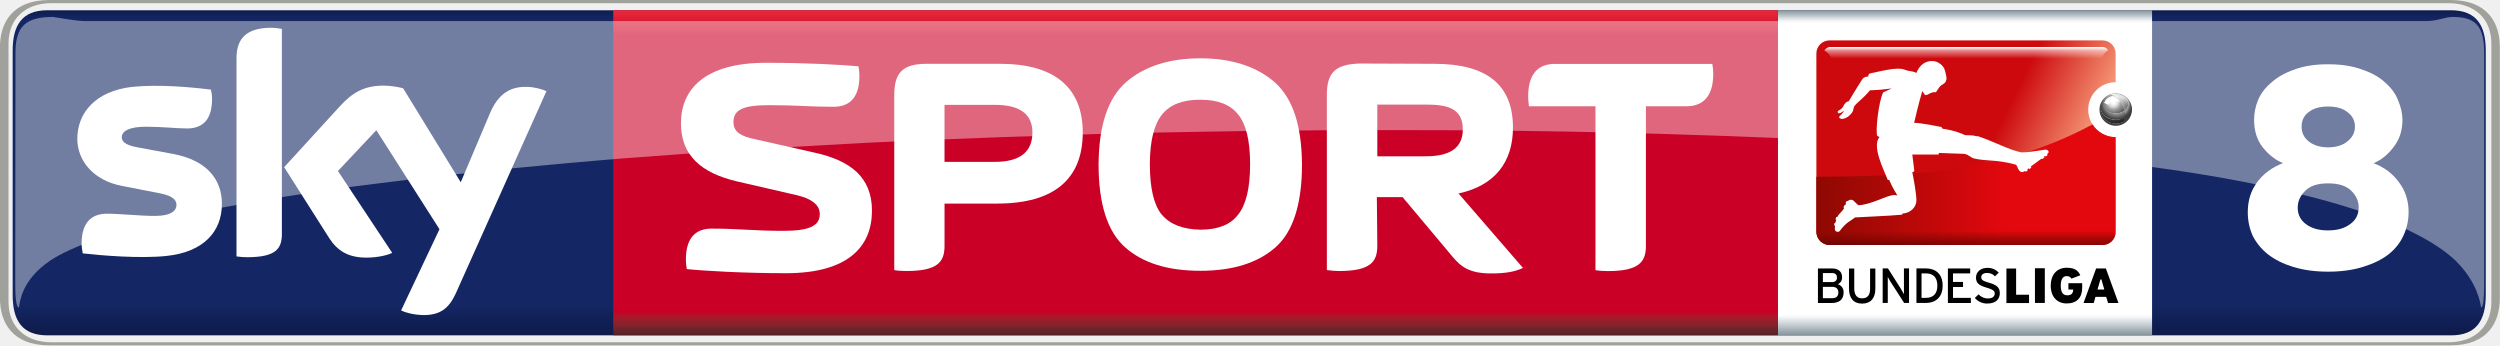
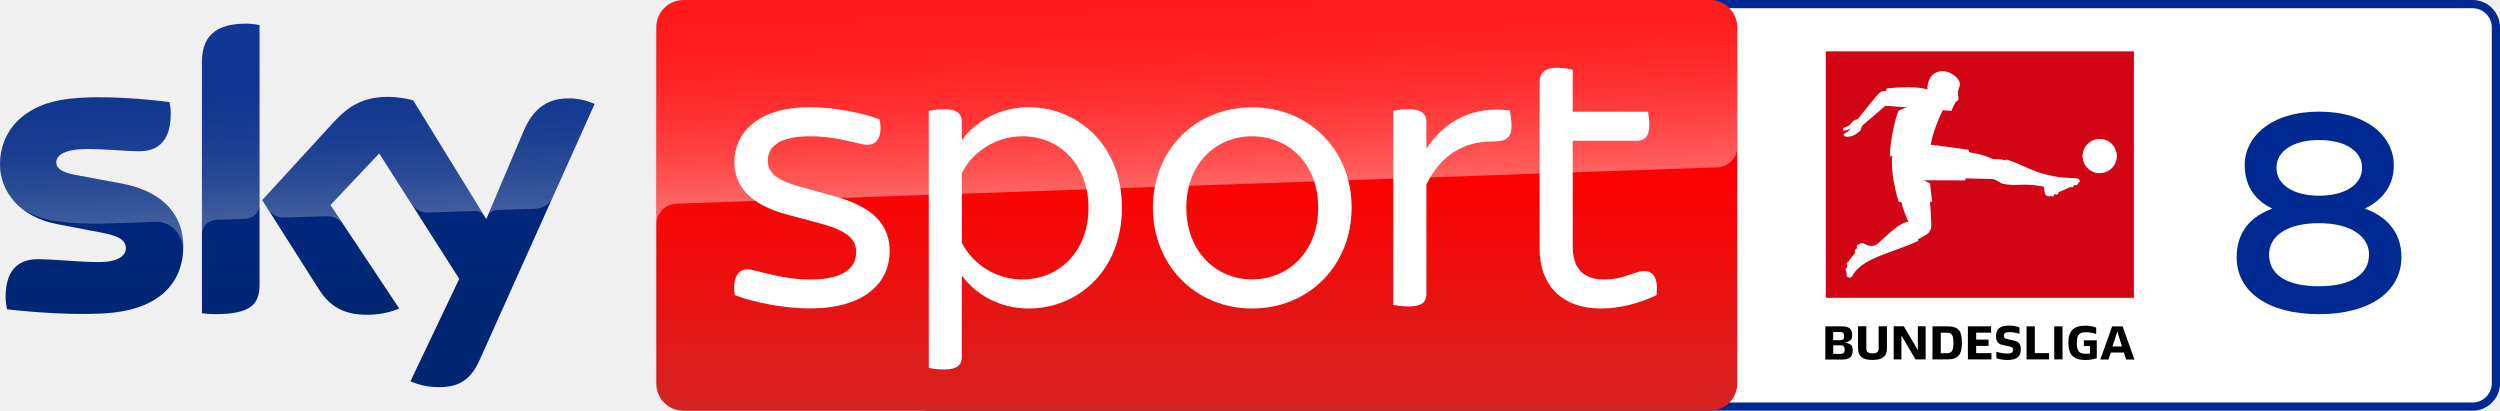
- <svg xmlns="http://www.w3.org/2000/svg" height="82.9" width="600" version="1.1" viewBox="0 0 158.75 21.934">
+ <svg xmlns="http://www.w3.org/2000/svg" enable-background="new 0 0 2714.1 500" version="1.1" viewBox="0 0 3043 500" xml:space="preserve">
  <defs>
-     <linearGradient id="a" gradientUnits="userSpaceOnUse" x2=".992" gradientTransform="matrix(0 20.983 20.983 0 -257.5 64.818)" x1=".008" y1="0" y2="0">
-       <stop stop-color="#0f1c4d" offset="0" />
-       <stop stop-color="#101e51" offset=".004" />
-       <stop stop-color="#101f54" offset=".008" />
-       <stop stop-color="#112157" offset=".012" />
-       <stop stop-color="#12225a" offset=".016" />
-       <stop stop-color="#13245d" offset=".02" />
-       <stop stop-color="#132560" offset=".023" />
-       <stop stop-color="#142662" offset=".027" />
-       <stop stop-color="#142764" offset=".031" />
-       <stop stop-color="#142764" offset=".062" />
-       <stop stop-color="#142764" offset=".125" />
-       <stop stop-color="#142764" offset=".25" />
-       <stop stop-color="#142764" offset=".5" />
-       <stop stop-color="#142764" offset=".75" />
-       <stop stop-color="#142764" offset=".875" />
-       <stop stop-color="#142764" offset=".891" />
-       <stop stop-color="#142764" offset=".898" />
-       <stop stop-color="#142763" offset=".902" />
-       <stop stop-color="#142763" offset=".906" />
-       <stop stop-color="#132662" offset=".91" />
-       <stop stop-color="#132661" offset=".914" />
-       <stop stop-color="#132560" offset=".918" />
-       <stop stop-color="#13255f" offset=".922" />
-       <stop stop-color="#12245d" offset=".926" />
-       <stop stop-color="#12245c" offset=".93" />
-       <stop stop-color="#12235b" offset=".934" />
-       <stop stop-color="#12235a" offset=".938" />
-       <stop stop-color="#112259" offset=".941" />
-       <stop stop-color="#112258" offset=".945" />
-       <stop stop-color="#112157" offset=".949" />
-       <stop stop-color="#112056" offset=".953" />
-       <stop stop-color="#102055" offset=".957" />
-       <stop stop-color="#102054" offset=".961" />
-       <stop stop-color="#101f53" offset=".965" />
-       <stop stop-color="#101e52" offset=".969" />
-       <stop stop-color="#0f1d50" offset=".973" />
-       <stop stop-color="#0f1d4f" offset=".977" />
-       <stop stop-color="#0f1c4e" offset=".98" />
-       <stop stop-color="#0f1c4d" offset=".984" />
-       <stop stop-color="#0e1b4c" offset=".988" />
-       <stop stop-color="#0e1b4b" offset=".992" />
-       <stop stop-color="#0e1a4a" offset=".996" />
-       <stop stop-color="#0e1949" offset="1" />
+     <linearGradient id="d" x1="1456.7" x2="1456.7" y1="198" y2="698" gradientTransform="translate(0,-198)" gradientUnits="userSpaceOnUse">
+       <stop stop-color="#f00" offset=".4" />
+       <stop stop-color="#D42321" offset="1" />
    </linearGradient>
-     <linearGradient id="k" gradientUnits="userSpaceOnUse" gradientTransform="matrix(0 -20.637 20.637 0 -249.03 85.629)" x1="1.4211e-14" x2="1" y1="0" y2="0">
-       <stop stop-color="#552227" offset="0" />
-       <stop stop-color="#5a2227" offset=".004" />
-       <stop stop-color="#602228" offset=".008" />
-       <stop stop-color="#662329" offset=".012" />
-       <stop stop-color="#6c232a" offset=".016" />
-       <stop stop-color="#71232a" offset=".02" />
-       <stop stop-color="#77232a" offset=".023" />
-       <stop stop-color="#7d232a" offset=".027" />
-       <stop stop-color="#84222b" offset=".031" />
-       <stop stop-color="#8a212b" offset=".035" />
-       <stop stop-color="#90202b" offset=".039" />
-       <stop stop-color="#961f2b" offset=".043" />
-       <stop stop-color="#9d1d2b" offset=".047" />
-       <stop stop-color="#a31a2a" offset=".051" />
-       <stop stop-color="#a9172a" offset=".055" />
-       <stop stop-color="#b01329" offset=".059" />
-       <stop stop-color="#b70f29" offset=".062" />
-       <stop stop-color="#bd0829" offset=".066" />
-       <stop stop-color="#c40228" offset=".07" />
-       <stop stop-color="#c70028" offset=".074" />
-       <stop stop-color="#ca0027" offset=".078" />
-       <stop stop-color="#ca0027" offset=".094" />
-       <stop stop-color="#ca0027" offset=".125" />
-       <stop stop-color="#ca0027" offset=".25" />
-       <stop stop-color="#ca0027" offset=".5" />
-       <stop stop-color="#ca0027" offset=".75" />
-       <stop stop-color="#ca0027" offset=".875" />
-       <stop stop-color="#ca0027" offset=".906" />
-       <stop stop-color="#ca0027" offset=".914" />
-       <stop stop-color="#cb0028" offset=".918" />
-       <stop stop-color="#cc0029" offset=".922" />
-       <stop stop-color="#ce002a" offset=".926" />
-       <stop stop-color="#cf012a" offset=".93" />
-       <stop stop-color="#d1052b" offset=".934" />
-       <stop stop-color="#d2092c" offset=".938" />
-       <stop stop-color="#d40b2d" offset=".941" />
-       <stop stop-color="#d50d2e" offset=".945" />
-       <stop stop-color="#d60f2f" offset=".949" />
-       <stop stop-color="#d71130" offset=".953" />
-       <stop stop-color="#d91431" offset=".957" />
-       <stop stop-color="#da1732" offset=".961" />
-       <stop stop-color="#dc1933" offset=".965" />
-       <stop stop-color="#dd1a34" offset=".969" />
-       <stop stop-color="#df1c35" offset=".973" />
-       <stop stop-color="#e01d35" offset=".977" />
-       <stop stop-color="#e12036" offset=".98" />
-       <stop stop-color="#e22237" offset=".984" />
-       <stop stop-color="#e42439" offset=".988" />
-       <stop stop-color="#e6253a" offset=".992" />
-       <stop stop-color="#e7273a" offset=".996" />
-       <stop stop-color="#e8283b" offset="1" />
+     <linearGradient id="b" x1="1459.5" x2="1450.8" y1="431.73" y2="182.67" gradientTransform="translate(0,-198)" gradientUnits="userSpaceOnUse">
+       <stop stop-color="#fff" offset="0" />
+       <stop stop-color="#fff" stop-opacity=".835" offset=".12" />
+       <stop stop-color="#fff" stop-opacity=".658" offset=".269" />
+       <stop stop-color="#fff" stop-opacity=".511" offset=".419" />
+       <stop stop-color="#fff" stop-opacity=".397" offset=".568" />
+       <stop stop-color="#fff" stop-opacity=".315" offset=".716" />
+       <stop stop-color="#fff" stop-opacity=".266" offset=".86" />
+       <stop stop-color="#fff" stop-opacity=".25" offset="1" />
    </linearGradient>
-     <linearGradient id="g" gradientUnits="userSpaceOnUse" gradientTransform="matrix(0 17.104 -17.104 0 -216.26 36.191)" x2="1" x1="-1.4211e-14" y1="0" y2="0">
-       <stop stop-color="#88949b" offset="0" />
-       <stop stop-color="#94a0a7" offset=".004" />
-       <stop stop-color="#a1adb4" offset=".008" />
-       <stop stop-color="#adb8be" offset=".012" />
-       <stop stop-color="#bac4c9" offset=".016" />
-       <stop stop-color="#c7cfd4" offset=".02" />
-       <stop stop-color="#d5dbdf" offset=".023" />
-       <stop stop-color="#e2e6e9" offset=".027" />
-       <stop stop-color="#eff1f3" offset=".031" />
-       <stop stop-color="#f7f8f9" offset=".035" />
-       <stop stop-color="#fff" offset=".039" />
-       <stop stop-color="#fff" offset=".047" />
-       <stop stop-color="#fff" offset=".062" />
-       <stop stop-color="#fff" offset=".125" />
-       <stop stop-color="#fff" offset=".25" />
-       <stop stop-color="#fff" offset=".5" />
-       <stop stop-color="#fff" offset=".75" />
-       <stop stop-color="#fff" offset=".875" />
-       <stop stop-color="#fff" offset=".938" />
-       <stop stop-color="#fafbfc" offset=".941" />
-       <stop stop-color="#f6f8f9" offset=".945" />
-       <stop stop-color="#eef1f2" offset=".949" />
-       <stop stop-color="#e6eaec" offset=".953" />
-       <stop stop-color="#dee3e6" offset=".957" />
-       <stop stop-color="#d6dce0" offset=".961" />
-       <stop stop-color="#ced5d9" offset=".965" />
-       <stop stop-color="#c6ced3" offset=".969" />
-       <stop stop-color="#bec7cc" offset=".973" />
-       <stop stop-color="#b7c0c6" offset=".977" />
-       <stop stop-color="#afb9bf" offset=".98" />
-       <stop stop-color="#a7b2b9" offset=".984" />
-       <stop stop-color="#a0abb2" offset=".988" />
-       <stop stop-color="#98a4ab" offset=".992" />
-       <stop stop-color="#919da4" offset=".996" />
-       <stop stop-color="#89959c" offset="1" />
+     <linearGradient id="c" x1="361.92" x2="361.92" y1="226.81" y2="669.22" gradientTransform="translate(0,-198)" gradientUnits="userSpaceOnUse">
+       <stop stop-color="#002A91" offset="0" />
+       <stop stop-color="#002672" offset=".8" />
    </linearGradient>
-     <linearGradient id="b" x1="361.31" gradientUnits="userSpaceOnUse" y1="96.177" gradientTransform="matrix(.029761 0 0 .029761 -223.16 35.124)" x2="493.7" y2="160.01">
-       <stop stop-color="#cd090d" offset="0" />
-       <stop stop-color="#f39272" offset="1" />
+     <linearGradient id="a" x1="365.45" x2="359.6" y1="461.25" y2="293.75" gradientTransform="translate(0,-198)" gradientUnits="userSpaceOnUse">
+       <stop stop-color="#fff" offset="0" />
+       <stop stop-color="#fff" stop-opacity=".835" offset=".12" />
+       <stop stop-color="#fff" stop-opacity=".658" offset=".269" />
+       <stop stop-color="#fff" stop-opacity=".511" offset=".419" />
+       <stop stop-color="#fff" stop-opacity=".397" offset=".568" />
+       <stop stop-color="#fff" stop-opacity=".315" offset=".716" />
+       <stop stop-color="#fff" stop-opacity=".266" offset=".86" />
+       <stop stop-color="#fff" stop-opacity=".25" offset="1" />
    </linearGradient>
-     <linearGradient id="c" x1="285.2" gradientUnits="userSpaceOnUse" y1="49.936" gradientTransform="matrix(.029761 0 0 .029761 -225.49 36.668)" x2="285.2" y2="69.959">
-       <stop stop-color="#fff" offset="0" />
-       <stop stop-color="#fff" stop-opacity=".498" offset=".3" />
-       <stop stop-color="#fff" stop-opacity="0" offset="1" />
-     </linearGradient>
-     <linearGradient id="d" x1="-29.473" gradientUnits="userSpaceOnUse" y1="395.42" gradientTransform="matrix(.029761 0 0 .029761 -223.16 35.133)" x2="301.59" y2="395.42">
-       <stop stop-color="#8e0902" offset="0" />
-       <stop stop-color="#e2080e" offset="1" />
-     </linearGradient>
-     <linearGradient id="e" x1="331.92" gradientUnits="userSpaceOnUse" y1="457.25" gradientTransform="matrix(.029761 0 0 .029761 -223.16 35.133)" x2="331.92" y2="425.5">
-       <stop stop-color="#580000" stop-opacity=".863" offset="0" />
-       <stop stop-color="#740500" stop-opacity=".514" offset=".547" />
-       <stop stop-color="#800700" stop-opacity=".255" offset=".815" />
-       <stop stop-color="#8c0a00" stop-opacity="0" offset="1" />
-     </linearGradient>
-     <radialGradient id="j" gradientUnits="userSpaceOnUse" cy="426.03" cx="470.81" gradientTransform="matrix(-.040413 .038976 -.037327 -.038702 -173.52 39.174)" r="27.812">
-       <stop stop-color="#fff" offset="0" />
-       <stop stop-color="#464646" offset=".5" />
-       <stop offset="1" />
-     </radialGradient>
-     <radialGradient id="i" gradientUnits="userSpaceOnUse" cy="420.2" cx="477.3" gradientTransform="matrix(.029761 0 0 .029761 -222.51 28.587)" r="28.703">
-       <stop stop-color="#efefef" offset="0" />
-       <stop stop-color="#afafaf" offset=".55" />
-       <stop stop-color="#3f3f3f" offset="1" />
-     </radialGradient>
-     <linearGradient id="f" x1="487.97" gradientUnits="userSpaceOnUse" y1="409.71" gradientTransform="matrix(.029761 0 0 .029761 -222.52 28.587)" x2="486.58" y2="424.71">
-       <stop stop-color="#fff" stop-opacity=".766" offset="0" />
-       <stop stop-color="#aaa" stop-opacity=".475" offset="1" />
-     </linearGradient>
-     <radialGradient id="h" gradientUnits="userSpaceOnUse" cy="493.49" cx="413.12" gradientTransform="matrix(.024596 0 0 .024596 -218.62 28.911)" r="15.125">
-       <stop stop-color="#fff" offset="0" />
-       <stop stop-color="#fff" stop-opacity="0" offset="1" />
-     </radialGradient>
  </defs>
-   <g transform="translate(324.95 -64.347)">
-     <path d="m-321.94 64.998c-1.622 0-2.206 0.967-2.206 2.559v15.526c0 1.592 0.584 2.559 2.206 2.559h152.63c1.622 0 2.207-0.967 2.207-2.559v-15.525c0-1.592-0.585-2.559-2.207-2.559h-152.63z" stroke-width=".85" fill="url(#a)" />
-     <path d="m-177.12 81.598c-0.834 0-1.575-0.106-2.224-0.305-0.638-0.198-1.163-0.464-1.585-0.793-0.432-0.343-0.751-0.739-0.978-1.188-0.206-0.465-0.309-0.96-0.309-1.494 0-0.732 0.196-1.357 0.587-1.89 0.401-0.549 0.947-0.953 1.647-1.22-0.474-0.198-0.906-0.533-1.287-1.006-0.36-0.465-0.546-1.044-0.546-1.738 0-0.404 0.072-0.823 0.247-1.25 0.175-0.427 0.463-0.8 0.854-1.128 0.381-0.343 0.865-0.618 1.462-0.823 0.587-0.221 1.297-0.335 2.131-0.335 0.854 0 1.565 0.114 2.162 0.335 0.607 0.205 1.102 0.48 1.462 0.823 0.381 0.328 0.659 0.701 0.824 1.128 0.185 0.427 0.278 0.846 0.278 1.25 0 0.351-0.052 0.671-0.154 0.976-0.103 0.289-0.247 0.541-0.422 0.762-0.175 0.229-0.36 0.427-0.587 0.61-0.206 0.168-0.422 0.297-0.669 0.396 0.69 0.267 1.225 0.671 1.616 1.22 0.401 0.533 0.607 1.158 0.607 1.89 0 0.533-0.113 1.028-0.329 1.494-0.206 0.449-0.515 0.845-0.947 1.188-0.422 0.328-0.968 0.595-1.616 0.793-0.628 0.199-1.369 0.305-2.224 0.305zm0-2.621c0.587 0 1.05-0.13 1.4-0.396 0.371-0.259 0.546-0.618 0.546-1.067 0-0.381-0.144-0.731-0.453-1.036-0.309-0.32-0.803-0.488-1.493-0.488-0.669 0-1.163 0.168-1.462 0.488-0.309 0.305-0.463 0.663-0.463 1.067 0 0.427 0.175 0.777 0.525 1.037 0.36 0.267 0.824 0.396 1.4 0.396zm0-5.274c0.504 0 0.916-0.122 1.215-0.366 0.319-0.244 0.494-0.556 0.494-0.945 0-0.381-0.154-0.686-0.463-0.914-0.288-0.244-0.7-0.366-1.246-0.366-0.535 0-0.947 0.122-1.246 0.366-0.299 0.229-0.432 0.533-0.432 0.914 0 0.389 0.154 0.701 0.463 0.945 0.319 0.244 0.731 0.366 1.215 0.366z" stroke-width="1.951" fill="#fff" />
-     <path stroke-width=".85" fill="url(#k)" d="m-286.01 64.992v20.644h73.952c0.008-7.027 0.002-14.255 0-20.644z" />
-     <g stroke-width=".85" fill="#fff">
-       <path d="m-310.86 77.293c0 1.763-1.159 3.053-3.506 3.305-1.693 0.181-4.161-0.029-5.33-0.162-0.037-0.192-0.073-0.433-0.073-0.615 0-1.552 0.836-1.904 1.612-1.904 0.816 0 2.096 0.141 3.053 0.141 1.038 0 1.36-0.352 1.36-0.685 0-0.443-0.423-0.635-1.229-0.786l-2.227-0.434c-1.854-0.352-2.841-1.632-2.841-2.992 0-1.652 1.169-3.033 3.466-3.295 1.743-0.181 3.859 0.029 5.018 0.171 0.051 0.202 0.073 0.383 0.073 0.594 0 1.542-0.816 1.874-1.602 1.874-0.594 0-1.531-0.111-2.599-0.111-1.088 0-1.531 0.292-1.531 0.665 0 0.383 0.423 0.544 1.108 0.665l2.126 0.393c2.186 0.403 3.123 1.642 3.123 3.174" />
-       <path d="m-307.05 79.189c0 0.947-0.363 1.491-2.217 1.491-0.242 0-0.453-0.022-0.665-0.051v-12.564c0-0.957 0.322-1.955 2.196-1.955 0.232 0 0.464 0.029 0.685 0.073v13.007" />
-       <path d="m-299.48 84.061c0.242 0.121 0.746 0.272 1.37 0.292 1.068 0.022 1.652-0.393 2.096-1.36l5.763-12.856c-0.242-0.121-0.766-0.262-1.199-0.272-0.746-0.022-1.733 0.131-2.378 1.652l-1.864 4.403-3.657-5.965c-0.232-0.073-0.806-0.171-1.229-0.171-1.29 0-2.015 0.474-2.771 1.29l-3.557 3.889 2.861 4.504c0.534 0.826 1.229 1.239 2.358 1.239 0.746 0 1.36-0.162 1.642-0.302l-3.446-5.199 2.438-2.589 4.01 6.287-2.438 5.159" />
-       <path d="m-269.58 77.726c0-2.146-1.39-3.184-3.607-3.678l-3.889-0.877c-0.706-0.162-1.3-0.373-1.3-1.078 0-0.776 0.615-1.068 2.247-1.068 1.924 0 2.368 0.101 4.121 0.101 0.806 0 1.632-0.373 1.632-1.965 0-0.192-0.029-0.413-0.059-0.605-1.179-0.101-3.285-0.222-5.874-0.222-3.909 0-5.4 1.693-5.4 3.849 0 2.025 1.28 3.143 3.536 3.678l3.889 0.897c0.897 0.222 1.39 0.615 1.39 1.179 0 0.766-0.685 1.068-2.317 1.068-1.924 0-2.801-0.141-4.554-0.141-0.806 0-1.632 0.373-1.632 1.965 0 0.192 0.022 0.413 0.059 0.605 1.179 0.121 3.708 0.262 6.307 0.262 3.909 0 5.451-1.673 5.451-3.97" />
-       <path d="m-238.64 68.381c-1.542 0.059-2.055 0.592-2.055 2.002v11.112c0.232 0.037 0.514 0.061 0.786 0.061 1.965 0 2.418-0.573 2.418-1.591l-0.029-3.102h1.632l3.143 3.748c0.594 0.725 1.157 1.099 2.497 1.099 0.897 0 1.513-0.11 2.006-0.351l-4.092-4.727c2.297-0.494 3.457-1.986 3.457-4.183 0-2.71-1.652-4.05-4.987-4.05zm1.149 2.607h3.072c1.32 0 2.358 0.202 2.358 1.572 0 1.159-0.786 1.712-2.358 1.712h-3.072z" />
-       <path d="m-266.11 68.398c-1.572 0-2.055 0.612-2.055 2.002v11.098c0.232 0.044 0.504 0.057 0.786 0.057 1.965 0 2.407-0.573 2.407-1.591v-2.69h3.344c3.627 0 5.433-1.573 5.433-4.515 0-2.851-1.806-4.36-5.221-4.36zm1.137 2.607h3.204c1.592 0 2.377 0.594 2.377 1.753 0 1.229-0.785 1.867-2.377 1.867h-3.204z" />
-       <path d="m-248.73 68.05c-1.985 0-3.557 0.514-4.715 1.511-1.159 1.028-1.725 2.749-1.746 5.218 0 2.519 0.567 4.283 1.685 5.271 1.118 0.997 2.71 1.492 4.776 1.492 2.055 0 3.647-0.495 4.776-1.492 1.118-0.987 1.681-2.752 1.681-5.271-0.022-2.469-0.583-4.19-1.742-5.218-1.159-0.997-2.73-1.511-4.715-1.511zm0 2.63c1.098 0 1.882 0.291 2.395 0.926 0.504 0.605 0.767 1.662 0.767 3.174 0 1.521-0.263 2.579-0.767 3.204-0.494 0.645-1.297 0.948-2.395 0.948-1.118-0.022-1.927-0.344-2.441-0.948-0.504-0.605-0.763-1.673-0.763-3.204 0-1.511 0.282-2.569 0.786-3.174 0.514-0.635 1.32-0.926 2.418-0.926z" />
-       <path d="m-220.44 71.094h2.569c0.846 0 1.713-0.393 1.713-2.065 0-0.192-0.022-0.423-0.059-0.624h-9.991c-0.846 0-1.703 0.393-1.703 2.065 0 0.192 0.022 0.423 0.051 0.624h4.222v10.408c0.242 0.044 0.514 0.059 0.786 0.059 1.965 0 2.418-0.575 2.418-1.592v-8.877" />
-     </g>
-     <path d="m-321.8 64.347c-2.418 0-3.154 1.501-3.154 3.002v15.929c0 1.501 0.736 3.002 3.154 3.002h152.44 0.008c2.408 0 3.144-1.501 3.144-3.002v-15.929c-0-1.501-0.736-3.002-3.144-3.002h-152.45zm0.111 0.202h152.22c1.622 0 2.72 0.957 2.72 2.559v16.413c0 1.602-1.098 2.559-2.72 2.559h-152.21-0.009c-1.622 0-2.721-0.957-2.721-2.559v-16.413c0-1.602 1.099-2.559 2.721-2.559z" stroke-width=".85" fill="#a1a19c" />
-     <path opacity=".4" d="m-169.2 65.422c-0.484 0-0.969 0.261-1.625 0.261h-148.79c-0.682-0.025-1.361-0.174-1.97-0.26h-0.001c-1.716 0.005-2.381 0.582-2.381 2.267l-0.015 14.649c0 0.917 0.063 1.534 0.234 1.534 0.061-0.292 0.111-1.705 1.992-2.985 0.708-0.463 1.684-0.897 2.881-1.33 1.478-0.524 3.299-1.014 5.437-1.488 0.55-0.121 1.136-0.242 1.722-0.363 1.259-0.267 2.551-0.478 3.623-0.669 0.387-0.059 0.801-0.133 1.135-0.189 1.187-0.191 2.418-0.367 3.495-0.525 0.383-0.051 0.771-0.106 1.099-0.151 1.269-0.163 2.551-0.32 3.628-0.453 1.587-0.186 3.192-0.356 4.544-0.503 1.291-0.141 2.6-0.258 3.701-0.363 0.495-0.045 0.996-0.093 1.42-0.132 1.27-0.118 2.556-0.223 3.637-0.314 2.608-0.191 5.262-0.391 7.489-0.533 1.808-0.111 3.638-0.22 5.483-0.321 1.899-0.111 3.832-0.204 5.78-0.295 3.615-0.143 7.28-0.28 10.366-0.37 1.346-0.051 2.72-0.078 3.875-0.106 2.349-0.042 4.752-0.09 6.769-0.117 1.337-0.023 2.714-0.029 3.866-0.038 0.507-0.012 1.021-0.008 1.452-0.012 1.437-0.008 2.697-0.007 4.045-0.007 2.454-0.001 4.971 0.012 7.085 0.038 1.366 0.015 2.724 0.039 4.09 0.061 0.697 0.02 1.403 0.028 2.111 0.049 1.295 0.028 2.601 0.059 3.884 0.102 2.263 0.067 4.568 0.148 6.513 0.23 1.342 0.053 2.708 0.12 3.861 0.174 2.186 0.111 4.333 0.24 6.421 0.381 1.349 0.09 2.723 0.197 3.884 0.283 6.904 0.522 13.641 1.272 20.028 2.86 1.149 0.292 2.216 0.593 3.204 0.926 2.801 0.917 4.917 1.974 6.197 3.174 1.401 1.38 1.581 2.693 1.632 2.985 0.14 0 0.192-0.617 0.192-1.534v-14.647c0-1.693-0.554-2.267-1.995-2.267z" stroke-width="2.84" fill="#fff" />
-     <g transform="matrix(1.2074 0 0 1.2074 60.95 21.282)">
-       <g stroke-width=".953">
-         <path fill="url(#g)" d="m-206.43 36.201h-19.675v17.098h19.675z" />
-         <path d="m-212.59 51.6h0.519v-1.825h-0.519z" />
-         <path d="m-210.83 50.895h0.251c0 0.188-0.09 0.304-0.304 0.304-0.233 0-0.349-0.152-0.349-0.51 0-0.286 0.081-0.501 0.313-0.501 0.125 0 0.197 0.054 0.251 0.134l0.465-0.179c-0.125-0.259-0.313-0.394-0.716-0.394-0.546 0-0.841 0.403-0.841 0.939 0 0.591 0.34 0.939 0.841 0.939 0.528 0 0.814-0.304 0.814-0.823v-0.242h-0.725v0.331" />
-         <path d="m-223.26 51.352h-0.483v-0.599h0.492c0.206 0 0.322 0.107 0.322 0.295 0 0.179-0.09 0.304-0.331 0.304zm-0.483-1.324h0.492c0.179 0 0.251 0.107 0.251 0.242 0 0.116-0.071 0.233-0.251 0.233h-0.492zm0.787 0.591c0.125-0.063 0.224-0.179 0.224-0.367 0-0.304-0.206-0.465-0.519-0.465h-0.752v1.816h0.725c0.403 0 0.626-0.188 0.626-0.564 0-0.251-0.161-0.385-0.304-0.421" />
-         <path d="m-221.26 50.857c0 0.331-0.134 0.501-0.421 0.501-0.268 0-0.412-0.179-0.412-0.519v-1.047h-0.277v1.047c0 0.501 0.233 0.796 0.689 0.796 0.447 0 0.698-0.277 0.698-0.787v-1.056h-0.277v1.065" />
-         <path d="m-219.48 50.714v0.429c-0.027-0.045-0.099-0.179-0.143-0.259l-0.698-1.101h-0.277v1.816h0.268v-1.369c0.027 0.054 0.09 0.161 0.125 0.224l0.734 1.145h0.259v-1.816h-0.268v0.931" />
-         <path d="m-216.9 50.762h0.528v-0.268h-0.528v-0.447h0.904v-0.259h-1.172v1.816h1.208v-0.27h-0.939v-0.573" />
-         <path d="m-215.02 50.533c-0.313-0.09-0.394-0.152-0.394-0.286 0-0.116 0.09-0.224 0.304-0.224 0.179 0 0.313 0.063 0.421 0.179l0.197-0.197c-0.161-0.161-0.349-0.251-0.599-0.251-0.331 0-0.599 0.197-0.599 0.51 0 0.322 0.188 0.421 0.573 0.537 0.304 0.09 0.412 0.161 0.412 0.295 0 0.179-0.125 0.268-0.376 0.268-0.179 0-0.358-0.09-0.474-0.215l-0.197 0.188c0.152 0.179 0.385 0.295 0.644 0.295 0.465 0 0.671-0.224 0.671-0.555 0-0.322-0.215-0.438-0.582-0.546" />
-         <path d="m-213.58 49.79h-0.51v1.816h1.19v-0.438h-0.68v-1.378" />
-         <path d="m-218.33 51.333h-0.224v-1.288h0.224c0.429 0 0.608 0.259 0.608 0.644s-0.179 0.644-0.608 0.644zm0-1.548h-0.492v1.816h0.492c0.483 0 0.886-0.268 0.886-0.913 0-0.635-0.394-0.904-0.886-0.904" />
-         <path d="m-209.3 50.895 0.152-0.528h0.054l0.152 0.528zm0.438-1.109h-0.51l-0.662 1.816h0.537l0.09-0.322h0.564l0.099 0.322h0.546l-0.662-1.816" />
-         <path d="m-223.39 37.792c-0.385 0-0.695 0.31-0.695 0.695v9.367c0 0.385 0.31 0.695 0.695 0.695h14.349c0.385 0 0.695-0.31 0.695-0.695v-4.976c-0.796-0.001-1.442-0.647-1.442-1.443 0-0.797 0.645-1.442 1.442-1.443v-1.505c0-0.385-0.31-0.695-0.695-0.695z" fill="url(#b)" />
-         <path d="m-223.67 38.326c0.168 0.075 0.31 0.24 0.425 0.501h14.143c0.032-0.218 0.166-0.388 0.368-0.525-0.084-0.104-0.178-0.161-0.282-0.164h-14.381c-0.118 0.029-0.21 0.09-0.272 0.188z" fill="url(#c)" />
-         <path d="m-224.06 38.307c-0.001 0.003-0.001 0.006-0.002 0.009v2.654zm14.496 3.901-0.005 0.007c-4.715 2.538-9.598 2.729-14.493 2.748-0.001 0-0.002 0-0.003 0h-0.021v2.894c0 0.385 0.31 0.694 0.695 0.694h14.349c0.385 0 0.695-0.309 0.695-0.694v-4.977c-0.513-0.001-0.963-0.269-1.218-0.672z" fill="url(#d)" />
-         <path d="m-224.07 47.807v0.048c0 0.385 0.31 0.694 0.695 0.694h14.349c0.385 0 0.695-0.309 0.695-0.694v-0.048z" fill="url(#e)" />
-         <path d="m-208.35 40.622c-0.372 0-0.672 0.228-0.672 0.508 0 0.28 0.301 0.507 0.672 0.507s0.672-0.227 0.672-0.507c0-0.28-0.301-0.508-0.672-0.508zm0.719 0.374c0.05 0.089 0.078 0.189 0.078 0.294 0 0.375-0.355 0.678-0.791 0.678-0.437 0-0.791-0.303-0.791-0.678 0-0.064 0.01-0.126 0.03-0.185-0.039 0.09-0.061 0.189-0.061 0.293 0 0.428 0.371 0.776 0.828 0.776 0.457 0 0.828-0.347 0.828-0.776 0-0.147-0.044-0.285-0.12-0.402z" fill="url(#j)" />
-         <path d="m-208.34 40.575c-0.472 0-0.855 0.383-0.855 0.855s0.383 0.854 0.855 0.854 0.854-0.382 0.854-0.854-0.382-0.855-0.854-0.855zm-0.273 0.082c0.006 0.001 0.166-0.047 0.271-0.041 0.115 0.007 0.412 0.053 0.554 0.245 0.261 0.355-0.034 0.579-0.082 0.621-0.003-0.032-0.058-0.254-0.114-0.354-0.032-0.057-0.087-0.127-0.121-0.165-0.054-0.062-0.107-0.103-0.173-0.154-0.226-0.053-0.039 0.009 0.036 0.063 0 0 0.317 0.28 0.345 0.623-0.118 0.077-0.28 0.136-0.448 0.136-0.372 0-0.662-0.224-0.662-0.504 0.068-0.347 0.263-0.385 0.275-0.413 0.037-0.023 0.079-0.039 0.118-0.058zm0.28 1.511c-0.754-0.049-0.911-0.673-0.762-1.063-0.165 0.391 0.179 0.843 0.759 0.864 0.331 0.002 0.438-0.12 0.438-0.12s-0.002 0.076-0.01 0.116c-0.009 0.044-0.023 0.092-0.023 0.092-0.132 0.084-0.168 0.088-0.402 0.111z" fill="url(#i)" />
-         <path d="m-207.87 41.537c-0.021-0.078-0.029-0.127-0.046-0.188-0.002-0.006-0.026-0.091-0.028-0.097-0.104-0.289-0.244-0.378-0.423-0.492-0.052-0.045-0.186-0.107-0.248-0.124 0.071-0.025 0.097-0.021 0.134-0.034 0.178-0.006 0.344 0.01 0.534 0.109 0.214 0.112 0.331 0.275 0.331 0.462 0 0.056-0.005 0.095-0.018 0.143-0.027 0.096-0.068 0.179-0.145 0.288-0.029 0.037-0.056 0.048-0.075 0.04-0.018-0.007-0.005-0.071-0.015-0.109z" fill="url(#f)" />
-         <circle cy="41.051" cx="-208.46" r=".372" fill="url(#h)" />
-       </g>
-       <path d="m-208.75 41.156c0.114-0.13 0.293-0.202 0.603-0.156-0.095-0.116-0.21-0.201-0.335-0.268-0.263 0.054-0.38 0.185-0.446 0.342 0.048 0.014 0.092 0.024 0.179 0.082z" stroke="#fff" stroke-width=".03px" fill="#fff" />
-       <path d="m-223.14 47.436c0-0.027 0.018-0.045 0.036-0.045h0.018c0.01-0.054 0.027-0.116 0.045-0.161l-0.018-0.009c-0.018-0.009-0.027-0.027-0.01-0.054l0.018-0.054c0.01-0.027 0.027-0.045 0.045-0.036l0.018 0.009c0.099-0.206 0.277-0.295 0.367-0.483l-0.018-0.009c-0.018 0-0.018-0.027-0.01-0.054l0.027-0.054c0.01-0.018 0.027-0.036 0.036-0.027h0.018c0.01-0.027 0.027-0.054 0.045-0.09l-0.018-0.009c-0.01-0.009-0.01-0.036 0.01-0.054l0.027-0.045c0.018-0.027 0.036-0.036 0.054-0.027v0.009h0.027l0.018-0.027c0.09-0.063 0.197-0.054 0.268 0 0.054 0.045 0.251 0.242 0.251 0.242s0.143 0 0.215-0.018c0.832-0.143 1.503-0.644 1.852-0.483-0.116-0.188-0.242-0.412-0.313-0.555l-0.125-0.277-0.071 0.009c-0.215-0.546-0.841-1.763-0.447-2.246 0.036-0.036-0.071-0.036-0.099-0.063-0.125-0.116 0.054-1.825 0.304-2.3l0.447-0.206c-0.403 0.054-0.662 0.08-1.145 0.098-0.349 0.429-0.608 0.573-0.814 0.823-0.036 0.036-0.071 0.277-0.099 0.304-0.054 0.09-0.161 0.206-0.251 0.268-0.152 0.098-0.34 0.161-0.438 0.054-0.027-0.036-0.027-0.045-0.01-0.063 0.045-0.071 0.197-0.17 0.242-0.313-0.107 0.081-0.17 0.134-0.268 0.134-0.045 0.009-0.081-0.09-0.036-0.125 0.143-0.09 0.206-0.107 0.277-0.251 0.063-0.134 0.152-0.233 0.286-0.259 0 0 0.394-0.671 0.716-1.163 0.09-0.134 0.304-0.134 0.304-0.134s0-0.134 0.09-0.161c0.474-0.09 1.414-0.367 1.834-0.197 0.268 0.107 0.376 0.045 0.608 0.17 0.206-0.519 0.582-0.626 0.805-0.626 0.197 0 0.313 0.045 0.465 0.161 0.197 0.152 0.242 0.322 0.286 0.555 0.036 0.161 0.054 0.224-0.018 0.376-0.045 0.09-0.125 0.107-0.224 0.179-0.152 0.116-0.224 0.322-0.286 0.358-0.045 0.036-0.09-0.009-0.17 0.018-0.197 0.054-0.259 0.152-0.385 0.143-0.045-0.009-0.081-0.125-0.161-0.206-0.197 0.653-0.367 1.414-0.429 1.664 0.304 0 1.145 0.161 1.405 0.215 0.081 0.009 0.045 0.09 0.107 0.098 0.099 0.018 0.626 0.08 1.154 0.331 0.116 0.027 0.376-0.018 0.599 0.063 0.027 0.018 0.036-0.018 0.071-0.009 0.877 0.286 1.611 0.716 2.308 0.859 0.268 0.009 0.868-0.09 1.118-0.125 0.107-0.018 0.242-0.063 0.313 0.08 0.018 0.036-0.01 0.054-0.054 0.107l-0.027 0.027 0.018 0.018c0.01 0.009 0 0.036-0.018 0.054l-0.045 0.036c-0.018 0.018-0.045 0.018-0.054 0.009l-0.018-0.018-0.054 0.036 0.018 0.018c0.01 0.018 0 0.045-0.027 0.054l-0.045 0.036c-0.018 0.018-0.045 0.018-0.054 0.009l-0.01-0.018c-0.179 0.134-0.367 0.268-0.573 0.421l0.027 0.027c0.01 0.009 0 0.036-0.027 0.054l-0.045 0.036c-0.018 0.009-0.045 0.018-0.054 0l-0.018-0.027-0.062 0.054 0.018 0.027c0.01 0.009 0 0.036-0.018 0.045l-0.045 0.036c-0.027 0.018-0.045 0.018-0.054 0.009l-0.027-0.027c-0.09 0.063-0.197 0.098-0.304-0.027-0.081-0.099-0.107-0.304-0.197-0.313-1.065-0.286-1.521-0.161-2.183-0.322-0.197-0.054-0.304-0.233-0.555-0.242-0.537-0.018-0.698-0.027-1.279-0.045l-0.027 0.081h-1.378l0.099 0.805c0.018 0.09 0 0.09-0.099 0.125 0.071 0.349 0.224 1.163 0.215 1.512-0.01 0.313-0.286 0.626-0.707 0.662-0.063 0.009-0.01 0.063-0.063 0.063-0.653 0.063-2.067 0.116-2.461 0.143-0.215 0.188-0.429 0.215-0.796 0.707-0.071 0.098-0.259 0.045-0.259-0.081 0-0.054 0-0.143 0.01-0.188l-0.027-0.009c-0.01 0-0.027-0.018-0.018-0.045v-0.054" stroke-width=".953" fill="#fff" />
-     </g>
-   </g>
+   <path d="m2998.3 0c19.235 0 34.745 10.938 34.745 24.271v451.46c0 13.438-15.508 24.271-34.745 24.271h-899.32c-19.087 0-34.745-10.833-34.745-24.271v-451.46c0-13.333 15.657-24.271 34.745-24.271h899.32" fill="#fff" stroke-width="1.246" />
+   <path d="m2181 20.8h457.4v458.3h-457.4z" fill="#fff" />
+   <path d="m2255.1 426.6c0 7.2-3.4 11-12.4 11h-20.9v-40.4h20.1c9.4 0 12.6 3.7 12.6 10.5 0 5.2-2 7.6-7.5 9l-1 0.3 0.9 0.2c6.2 1.4 8.2 3.7 8.2 9.4zm-23.8-12.5h8.5c3.4 0 4.9-1.5 4.9-4.9 0-3.5-1.4-5.1-4.9-5.1h-8.4zm14 11.5c0-3.7-1.5-5.3-4.9-5.3h-9v10.4h9c3.6 0 4.9-1.5 4.9-5.1zm16.3-1.2v-27.3h10.1v26.9c0 4.4 2 6.1 7.5 6.1 5.4 0 7.5-1.7 7.5-6.1v-26.9h10.1v27.2c0 9.5-5.5 13.8-17.5 13.8-12.2 0.1-17.6-4.2-17.7-13.7zm82.3-27.2v40.3h-12.3l-17.2-29.2v29.2h-9.4v-40.4h12.3l17.1 29.2v-29.2zm8.3 0h18c14.1 0 17.8 5.8 17.8 20.1 0 14-4.1 20.2-17.8 20.2h-18zm17.7 32.7c5.9 0 7.8-3.1 7.8-12.5s-1.9-12.4-7.8-12.4h-7.6v25zm25.5-32.7h28.2v7.7h-18.2v8.5h15.1v7.6h-15.1v8.8h18.6v7.7h-28.7v-40.3zm34.6 38.8v-7.9c4.3 1.5 8.9 2.2 13.5 2.2s6.7-1.2 6.7-4.4c0-2.7-0.9-3.5-4.6-4.3l-6.7-1.4c-7-1.5-9.3-4.3-9.3-11.2 0-8.8 5.2-12.7 15.7-12.7 4.4 0 8.7 0.7 12.8 2.2v7.9c-3.9-1.4-8.1-2.1-12.3-2.1-5 0-6.7 1.3-6.7 4.4 0 2.6 1.2 3.4 4.4 4.1l6.5 1.4c7.6 1.6 9.7 4.2 9.7 11.4 0 8.6-5.3 12.6-16.2 12.6-4.5 0-9.1-0.7-13.5-2.2zm36.7-38.8h10.1v32.6h17.3v7.7h-27.4zm33.7 0h10.1v40.3h-10.1zm51.8 17v21.9c-4.5 1.4-9.2 2.1-14 2.1-14 0-20.6-6.2-20.6-20.9s6.6-20.9 20.6-20.9c4.5-0.1 9 0.7 13.3 2.3v7.8c-4-1.4-8.2-2.1-12.5-2.1-8.5 0-11.1 3.4-11.1 13 0 10 2.8 13.2 10.8 13.2 1.8 0 3.5-0.1 5.3-0.4v-9h-7.5v-6.9zm32.9 14.9h-15.8l-2.8 8.5h-10l14.4-40.3h12.8l14.3 40.3h-10.1zm-7.9-25.6-5.9 18.2h11.6z" />
+   <path d="m2222.4 62.5h375v300h-375z" fill="#d20515" />
+   <path d="m2531.6 220.5c0.2 0.7-0.5 1.3-1.8 2.2l-0.8 0.5 0.3 0.5c0.2 0.4-0.1 0.9-0.7 1.2l-1.2 0.6c-0.6 0.3-1.2 0.2-1.4-0.1l-0.3-0.5-1.6 0.8 0.2 0.5c0.2 0.4-0.2 0.9-0.7 1.1l-1.2 0.6c-0.6 0.3-1.2 0.2-1.4-0.2l-0.2-0.5c-4.8 2.3-10.2 4.7-15.7 7.2l0.3 0.7c0.2 0.4-0.2 0.9-0.7 1.1l-1.3 0.6c-0.6 0.3-1.2 0.2-1.3-0.2l-0.3-0.7-1.8 0.9 0.3 0.7c0.2 0.4-0.2 0.9-0.7 1.1l-1.2 0.6c-0.6 0.3-1.2 0.2-1.4-0.2l-0.3-0.7c-2.5 1-5.3 1.5-7.3-2.3-0.9-1.7-0.9-5.7-1.6-7.8-0.3-0.7-0.9-1.2-1.6-1.3-24.4-4.7-32.7 0.5-48.4-3.3-4.9-1.2-7.6-5.7-13.7-5.8-13.2-0.4-17.1-0.2-31.5-0.7-0.6 2.1-0.7 2.5-0.7 2.5l-50.4-0.2 7.7 3.8 2.5 22.2s-2 0.6-2.6 0.7c0.5 4.4 1 10.4 1.2 15.8 0.2 4.9 0.5 9.9 0.4 13.1 0 2.1-0.5 4.2-1.5 6-1 1.6-2.2 3-3.8 4.1-0.5 0.3-2.4 1.7-4.7 2.9-2.2 1.3-5 2.7-6.3 3.4 0.2 0.6 0.4 1.2 0.7 1.7-30.6 14.8-68.6 19.9-80.9 43.4-1.5 2.7-6.4 1.3-6.6-1.6v-4.8h-0.4c-0.4 0-0.7-0.5-0.7-1.2v-1.4c0-0.6 0.4-1.1 0.8-1.1h0.5c0.2-1.4 0.4-2.7 0.8-4l-0.5-0.2c-0.4-0.1-0.5-0.7-0.3-1.3l0.5-1.3c0.2-0.6 0.7-1 1.1-0.9l0.5 0.2c2.2-5.1 6.4-7.4 8.4-12.2l-0.3-0.1c-0.4-0.1-0.5-0.7-0.3-1.3l0.5-1.3c0.2-0.6 0.7-1 1.1-0.8l0.3 0.1c0.3-0.7 0.6-1.5 1-2.2l-0.4-0.3c-0.4-0.2-0.4-0.8 0-1.4l0.7-1.2c0.3-0.5 0.9-0.8 1.2-0.6l0.2 0.1h0.2c0.1 0 0.1 0 0.2-0.1l0.6-0.6c1.9-1.4 4.5-1.5 6.5-0.1 1.9 1.2 9.5 5.5 16.7-1.1 12-10.7 25.9-25.3 36.4-25.8-2.9-6.1-7.8-19-8.4-23.8l-3.4-0.7c-1.8-4-6.3-22.2-7.6-36 0 0-1.5-14.8 0-20-0.8-0.1-2.3 1.1-2.7 1.1-1.9-4.7 4.3-44.6 10.5-56.2l9.5-3.8c-1-0.1-7.8-0.4-25.9-1.9-10.1 9-21.8 18.6-27.7 23.8-1 0.7-2.7 6.4-2.7 6.4s-2.9 2.6-5.7 4.5c-3.6 2.6-12.6 4.5-14.5 1.5-0.4-0.7-0.4-1.1 0-1.5 1.4-1.5 6.6-3.9 8.4-7.2-2.9 1.5-6 2.9-8.5 2.7-1.1 0-1.6-2.7-0.2-3.2 3.8-1.6 6.8-2.3 9-5.4s4.8-5 8.2-5.1c0 0 16.8-21.9 26.6-32.3 2.7-2.9 7.8-1.9 7.8-1.9l0.9-3.3s33.8-4 49.6 1.2c-0.4-9.6 3.9-22.3 18.9-22.3 7.7 0 19 6.8 20.6 15.1 0.5 2.5-1 4.2-1.8 7.5-1.3 4.9 0.5 10.3 0 12-0.4 1.4-2 1.3-3.4 3.2-1.2 1.9-2.2 3.8-3.1 5.9l-2 4.6-10.6-0.8c-3.9 8.3-11.8 25.3-14.6 42.1 8.3 0.7 45.9 6.1 45.9 6.1l0.9 3.1s15.8 1.9 28.8 8.1c2.9 0.7 10.2-0.4 15 1.8 0.3-0.2 1.1-1 1.5-1.2 16.9 5.2 30.9 14.1 47.1 18 0 0 7.6 1.9 10.2 2.4 4.3 0.8 8.7 1.4 13.1 1.7 5.2 0.4 8.1 0.3 11.9 0.6 2.7 0.2 6-0.3 7.1 3.7m24.2-51.4c-11.5 0-20.9 9.3-20.9 20.8s9.3 20.9 20.8 20.9 20.9-9.3 20.9-20.8c0-11.6-9.4-20.9-20.8-20.9z" fill="#fff" />
+   <path d="m3009.7 10c12.8 0 23.3 10.5 23.3 23.3l-5e-4 433.3c0 12.8-10.5 23.3-23.3 23.3h-1879.1c-12.8 0-23.3-10.5-23.3-23.3v-433.3c0-12.8 10.5-23.3 23.3-23.3h1879.1m0-10h-1879.1c-18.3 0-33.3 15-33.3 33.3v433.3c0 18.3 15 33.3 33.3 33.3h1879.1c18.3 0 33.3-15 33.3-33.3v-433.3c0-18.3-15-33.3-33.3-33.3z" fill="#002a91" />
+   <path d="m832.1 0h1249.2c18.4 0 33.3 14.9 33.3 33.3v433.4c0 18.4-14.9 33.3-33.3 33.3h-1249.2c-18.4 0-33.3-14.9-33.3-33.3v-433.4c0-18.4 14.9-33.3 33.3-33.3z" fill="url(#d)" />
+   <path d="m822.8 248s1.1-0.1 3.2-0.2c98.6-3.5 1263.7-44.1 1263.7-44.1 13.9-0.1 25-11.5 24.9-25.3v-145.1c0-18.4-14.9-33.3-33.3-33.3h-1249.2c-18.4 0-33.3 14.9-33.3 33.3v240.7c-0.4-13.7 10.3-25.3 24-26z" enable-background="new    " fill="url(#b)" opacity=".4" Googl="true" />
+   <path d="m499.6 464.1c10.5 4.6 21.8 7.1 33.2 7.1 26.1 0.6 40.4-9.4 50.9-32.8l140.1-311.9c-9.1-4.1-19-6.4-29-6.7-18.1-0.4-42.3 3.3-57.6 40.1l-45.3 106.8-89-144.6c-9.8-2.6-19.9-4-30-4.2-31.5 0-49 11.5-67.2 31.3l-86.5 94.4 69.5 109.4c12.9 19.9 29.8 30.1 57.3 30.1 13.7 0.2 27.3-2.3 40-7.5l-83.8-126 59.4-62.9 97.4 152.7zm-183.7-117.9c0 23-9 36.2-54 36.2-5.4 0-10.8-0.4-16.1-1.1v-305.1c0-23.2 7.9-47.4 53.2-47.4 5.7 0 11.4 0.6 16.9 1.7zm-92.8-46.1c0 43-28.1 74.2-85.1 80.4-41.3 4.4-101.1-0.8-129.5-4-1-4.9-1.6-9.9-1.7-15 0-37.4 20.2-46 39.2-46 19.8 0 50.9 3.5 74 3.5 25.5 0 33.2-8.6 33.2-16.9 0-10.7-10.2-15.2-30-19l-54.2-10.4c-45-8.6-69-39.7-69-72.7 0-40.1 28.4-73.6 84.3-79.8 42.3-4.6 93.8 0.6 122 4 1 4.7 1.5 9.5 1.5 14.4 0 37.4-19.8 45.5-38.8 45.5-14.6 0-37.3-2.7-63.2-2.7-26.3 0-37.3 7.3-37.3 16.1 0 9.4 10.4 13.2 26.9 16.1l51.7 9.6c53.1 9.7 76 39.9 76 76.9z" fill="url(#c)" />
+   <path d="m723.9 126.5-51.3 114.2c-4 8.2-12.3 13.4-21.4 13.4l-46.8 1.6c-5.1 0.3-9.6 3.7-11.4 8.5v-0.1l44.2-104.2c15.4-36.8 39.6-40.5 57.6-40.1 10.1 0.3 19.9 2.6 29.1 6.7zm-134.4 136.5-86.6-140.8c-9.8-2.6-19.9-4-30-4.2-31.5 0-49 11.5-67.2 31.3l-86.5 94.4 6.9 10.9c4.5 6.8 12.3 10.7 20.5 10.3 4.1-0.1 45.9-1.6 49.3-1.7 8.5-0.7 16.7 3 21.8 9.8l-15.5-23.3 59.4-62.9 39.9 62.5c4.9 6.2 12.5 9.7 20.4 9.5 2.1-0.1 54.3-1.9 56.7-2 4.4 0 8.6 2.4 10.9 6.2zm-290.5-234.1c-45.3 0-53.2 24.2-53.2 47.4v209c0-9.6 7.7-17.4 17.3-17.7l35.1-1.2c9.8 0 17.8-8 17.8-17.8v-218c-5.7-1.2-11.3-1.8-17-1.7zm-151.8 194.2-51.7-9.6c-16.5-2.9-26.9-6.7-26.9-16.1 0-8.8 11-16.1 37.3-16.1 25.9 0 48.6 2.7 63.2 2.7 19 0 38.8-8.1 38.8-45.5 0-4.8-0.5-9.7-1.5-14.4-28.2-3.5-79.7-8.6-122-4-56 6.2-84.4 39.8-84.4 79.8 0.1 21.4 10.2 41.6 27.3 54.5 12.6 7.8 26.8 12.9 41.5 14.8 19.2 2.6 38.5 3.6 57.8 3 6.1-0.2 51.7-1.8 61.7-2.2 23.1-0.8 35.7 18.9 34.4 38.7 0-0.3 0-0.5 0.1-0.8v-0.2c0.2-2.6 0.3-5.2 0.3-7.8 0-36.8-22.9-67-75.9-76.8z" enable-background="new    " fill="url(#a)" opacity=".25" />
+   <path d="m894.4 359.3c-3-20.6 3.4-31.4 15.2-31.4 11.2 0 38.7 12.3 77 12.3 40.3 0 55.5-14.3 55.5-32.9 0-13.2-5.9-25-42.2-34.9l-41.7-11.2c-46.1-12.3-64.3-35.4-64.3-63.9 0-35.3 28-66.8 91.3-66.8 28.5 0 63.9 6.4 85.4 14.8 3.9 20.1-2.5 30.9-14.7 30.9-10.8 0-35.3-10.3-70.2-10.3-37.3 0-51.1 12.7-51.1 29.4 0 11.7 5.4 22.6 38.8 31.9l42.7 11.8c47.7 13.2 66.8 35.3 66.8 66.7 0 36.9-28.5 69.7-97.2 69.7-30.4 0.1-68.3-7.3-91.3-16.1" fill="#fff" />
+   <path d="m1365.6 252.8c0 77-54 122.7-113.4 122.7-35.3 0-64.3-16.7-81.5-40.2v99.2c0 9.3-5.4 15.2-21.1 15.2-7.9 0-15.2-1-19.1-1.9v-312.8c3.9-1 11.2-2 19.1-2 15.7 0 21.1 5.9 21.1 15.2v22.5c17.2-23.5 46.2-40.2 81.5-40.2 59.4 0 113.4 45.7 113.4 122.3m-40.7 0c0-51.5-34.3-86.9-80.5-86.9-31.4 0-60.4 18.2-73.6 44.7v84.9c13.2 26.5 42.2 44.7 73.6 44.7 46.1-0.1 80.5-35.4 80.5-87.4" fill="#fff" />
+   <path d="m1403.3 252.8c0-70.2 51.5-122.2 120.7-122.2 69.7 0 121.2 52 121.2 122.2 0 69.7-51.5 122.7-121.2 122.7-69.2-0.1-120.7-53.1-120.7-122.7m201.2 0c0-54-36.4-86.9-80.5-86.9-43.6 0-80 32.9-80 86.9 0 53.5 36.4 87.3 80 87.3 44.1 0 80.5-33.8 80.5-87.3" fill="#fff" />
+   <path d="m1839.8 152.6c0 16.2-6.8 19.6-23.6 19.6-33.8 0-62.3 15.7-80 52.5v133.1c0 9.8-5.4 15.2-21.6 15.2-6.9 0-14.8-1-18.7-1.9v-236.2c3.9-1 11.7-1.9 18.7-1.9 16.1 0 21.6 5.9 21.6 15.2v32.9c23-34.9 57.9-52.5 101.6-46.6 0.5 3.4 2 10.8 2 18.1" fill="#fff" />
+   <path d="m2016.3 359.3c-20.6 9.8-44.2 16.2-67.7 16.2-46.6 0-74.6-27.5-74.6-73.1v-202.7c0-10.3 5.9-17.2 21.6-17.2 6.8 0 14.7 1.4 18.7 2.5v51h91.7c0.5 3.4 1.5 10.3 1.5 16.2 0 14.2-5.9 19.1-14.7 19.1h-78.5v128.2c0 27.4 12.7 40.7 38.7 40.7 23.6 0 36.8-10.3 48.1-10.3 11.8-0.1 17.7 9.7 15.2 29.4" fill="#fff" />
+   <path d="m2770.9 204.18c0 20.68 20.68 34.014 51.705 34.014 31.84 0 52.52-13.334 52.52-34.014 0-20.414-20.68-33.747-52.52-33.747-31.025 0-51.705 13.334-51.705 33.747m112.66 105.58c0-21.772-21.767-38.1-60.953-38.1-40.002 0-60.687 16.328-60.687 38.1 0 24.217 20.685 38.643 60.687 38.643 39.187 0 60.953-14.426 60.953-38.643m39.464 2.994c0 42.452-38.643 69.663-100.42 69.663s-100.15-27.211-100.15-69.12c0-32.655 18.778-50.342 43.267-59.323-17.143-8.438-33.471-23.674-33.471-53.336 0-34.019 32.112-64.768 90.349-64.768 59.323 0 91.164 30.748 91.164 65.311 0 29.118-18.506 44.354-35.106 52.792 23.674 8.433 44.359 26.668 44.359 58.78" fill="#002a91" />
</svg>
